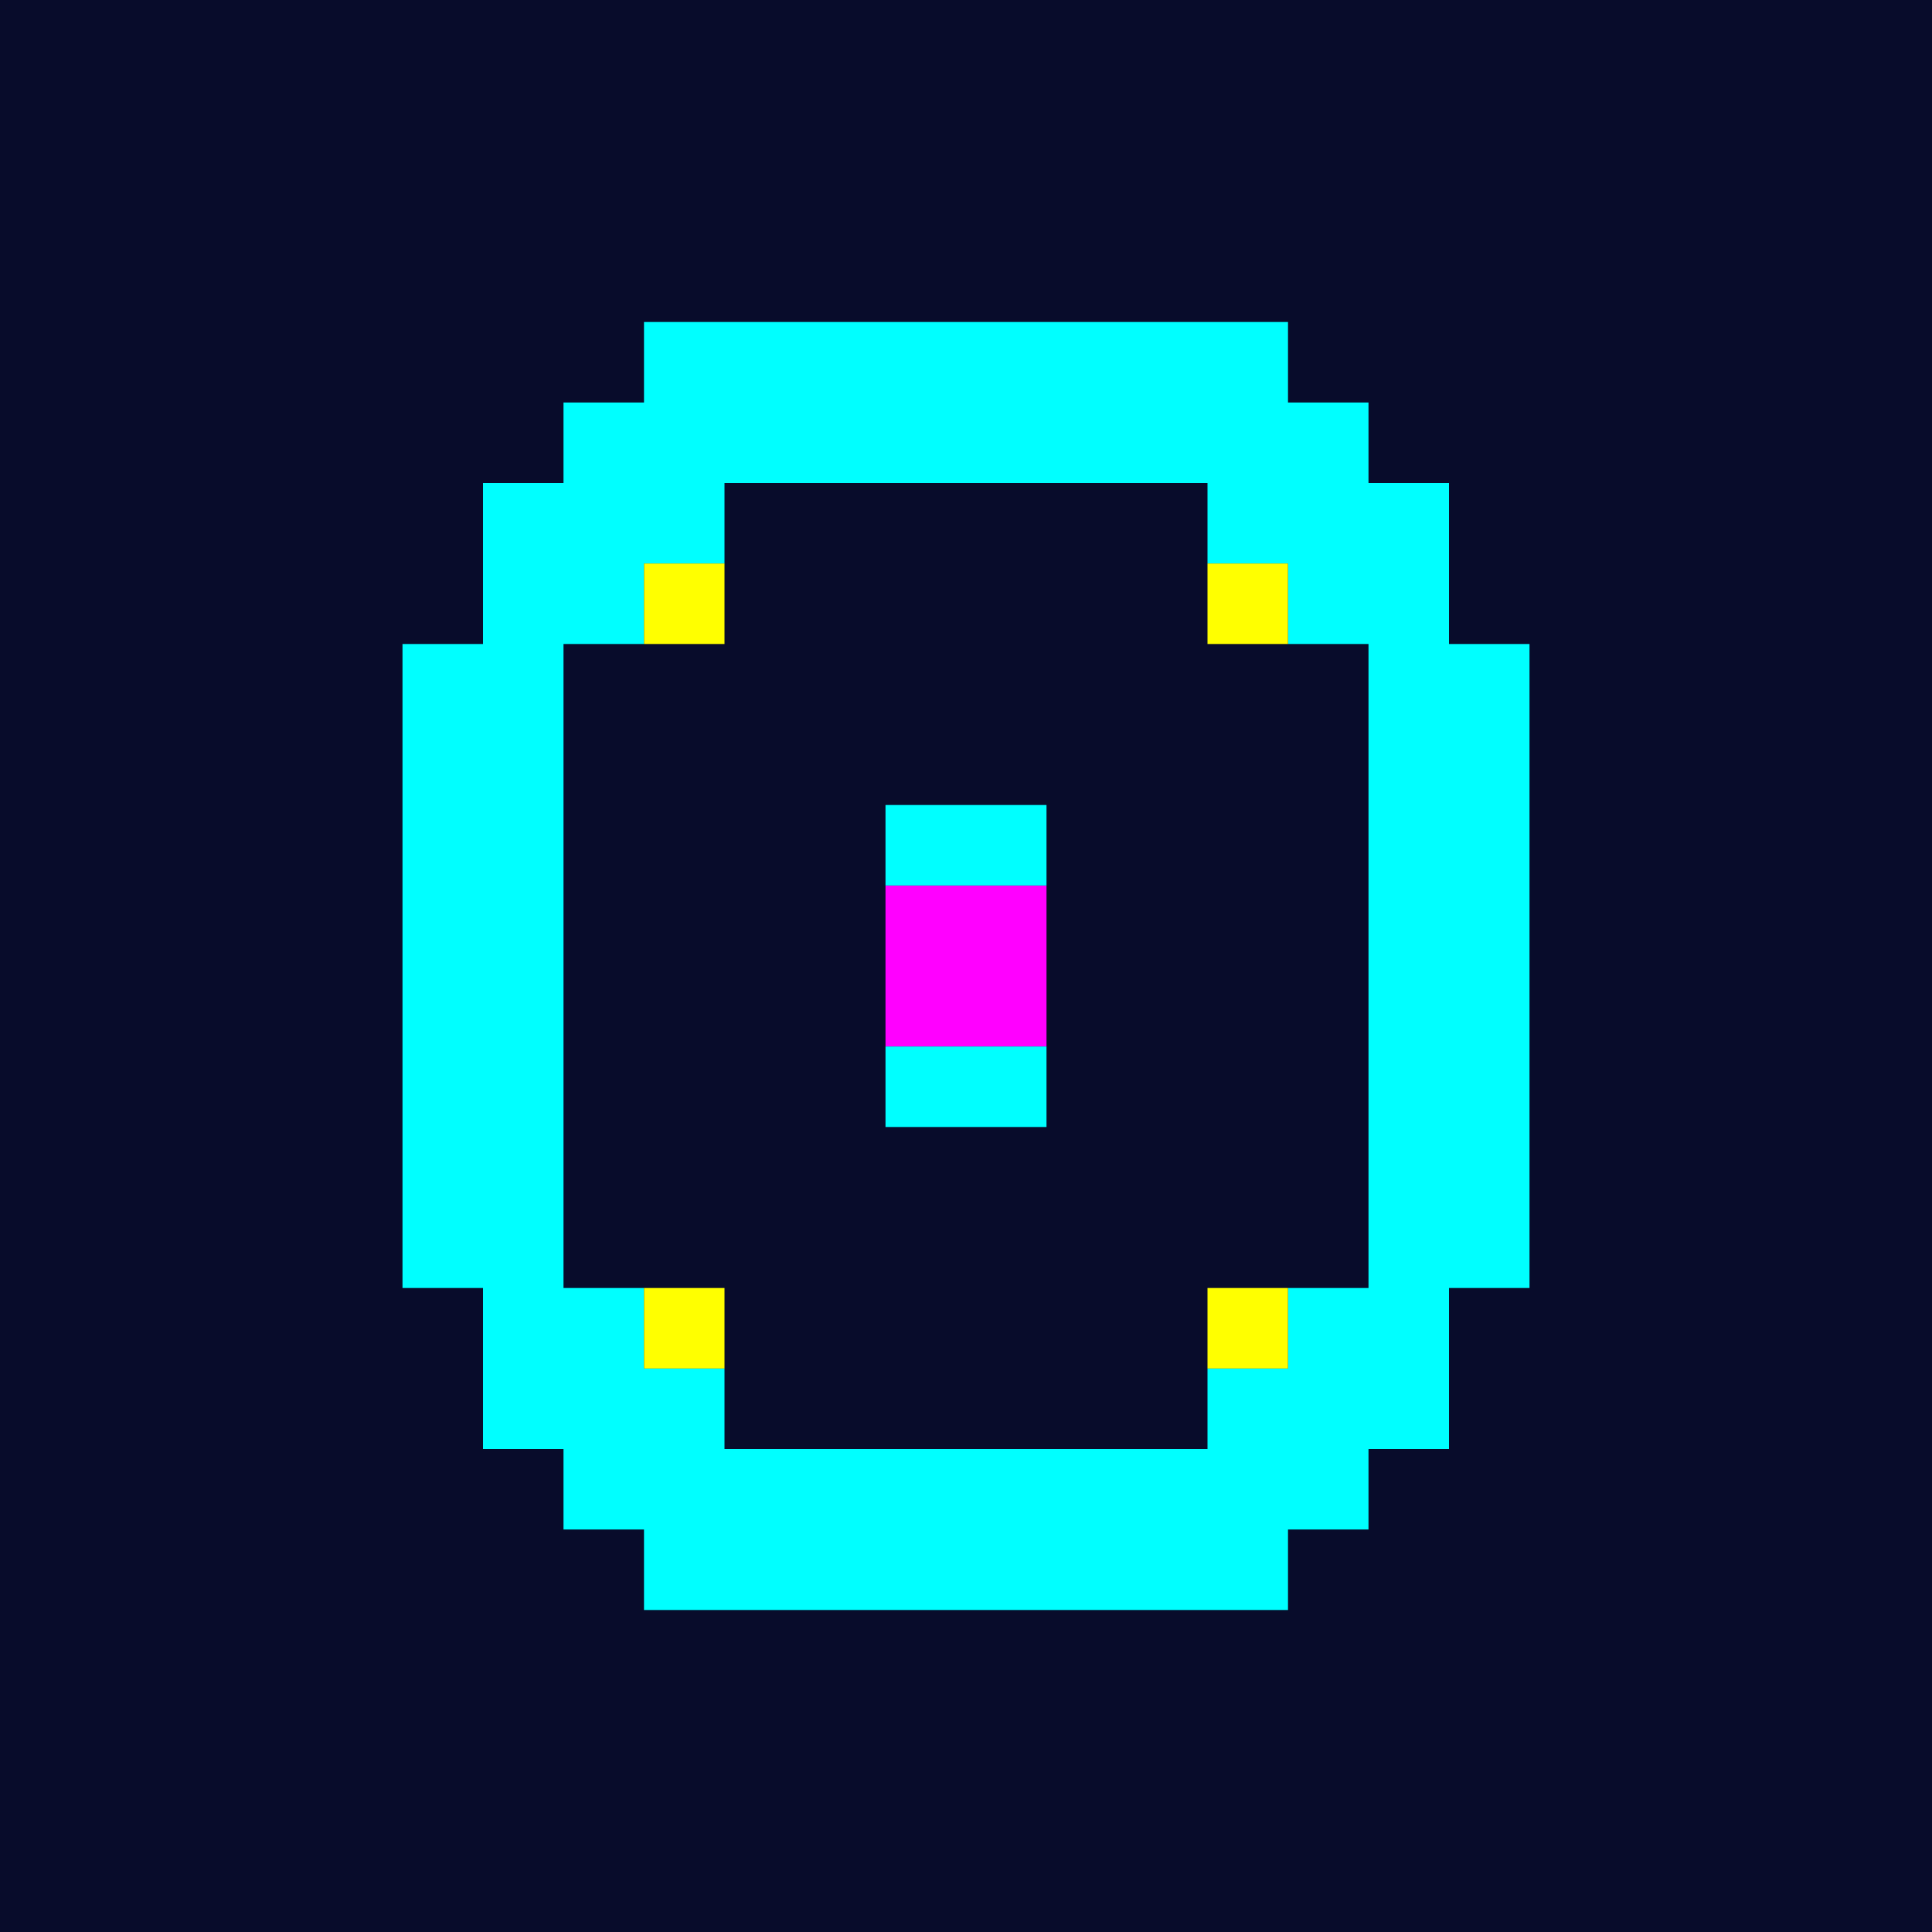
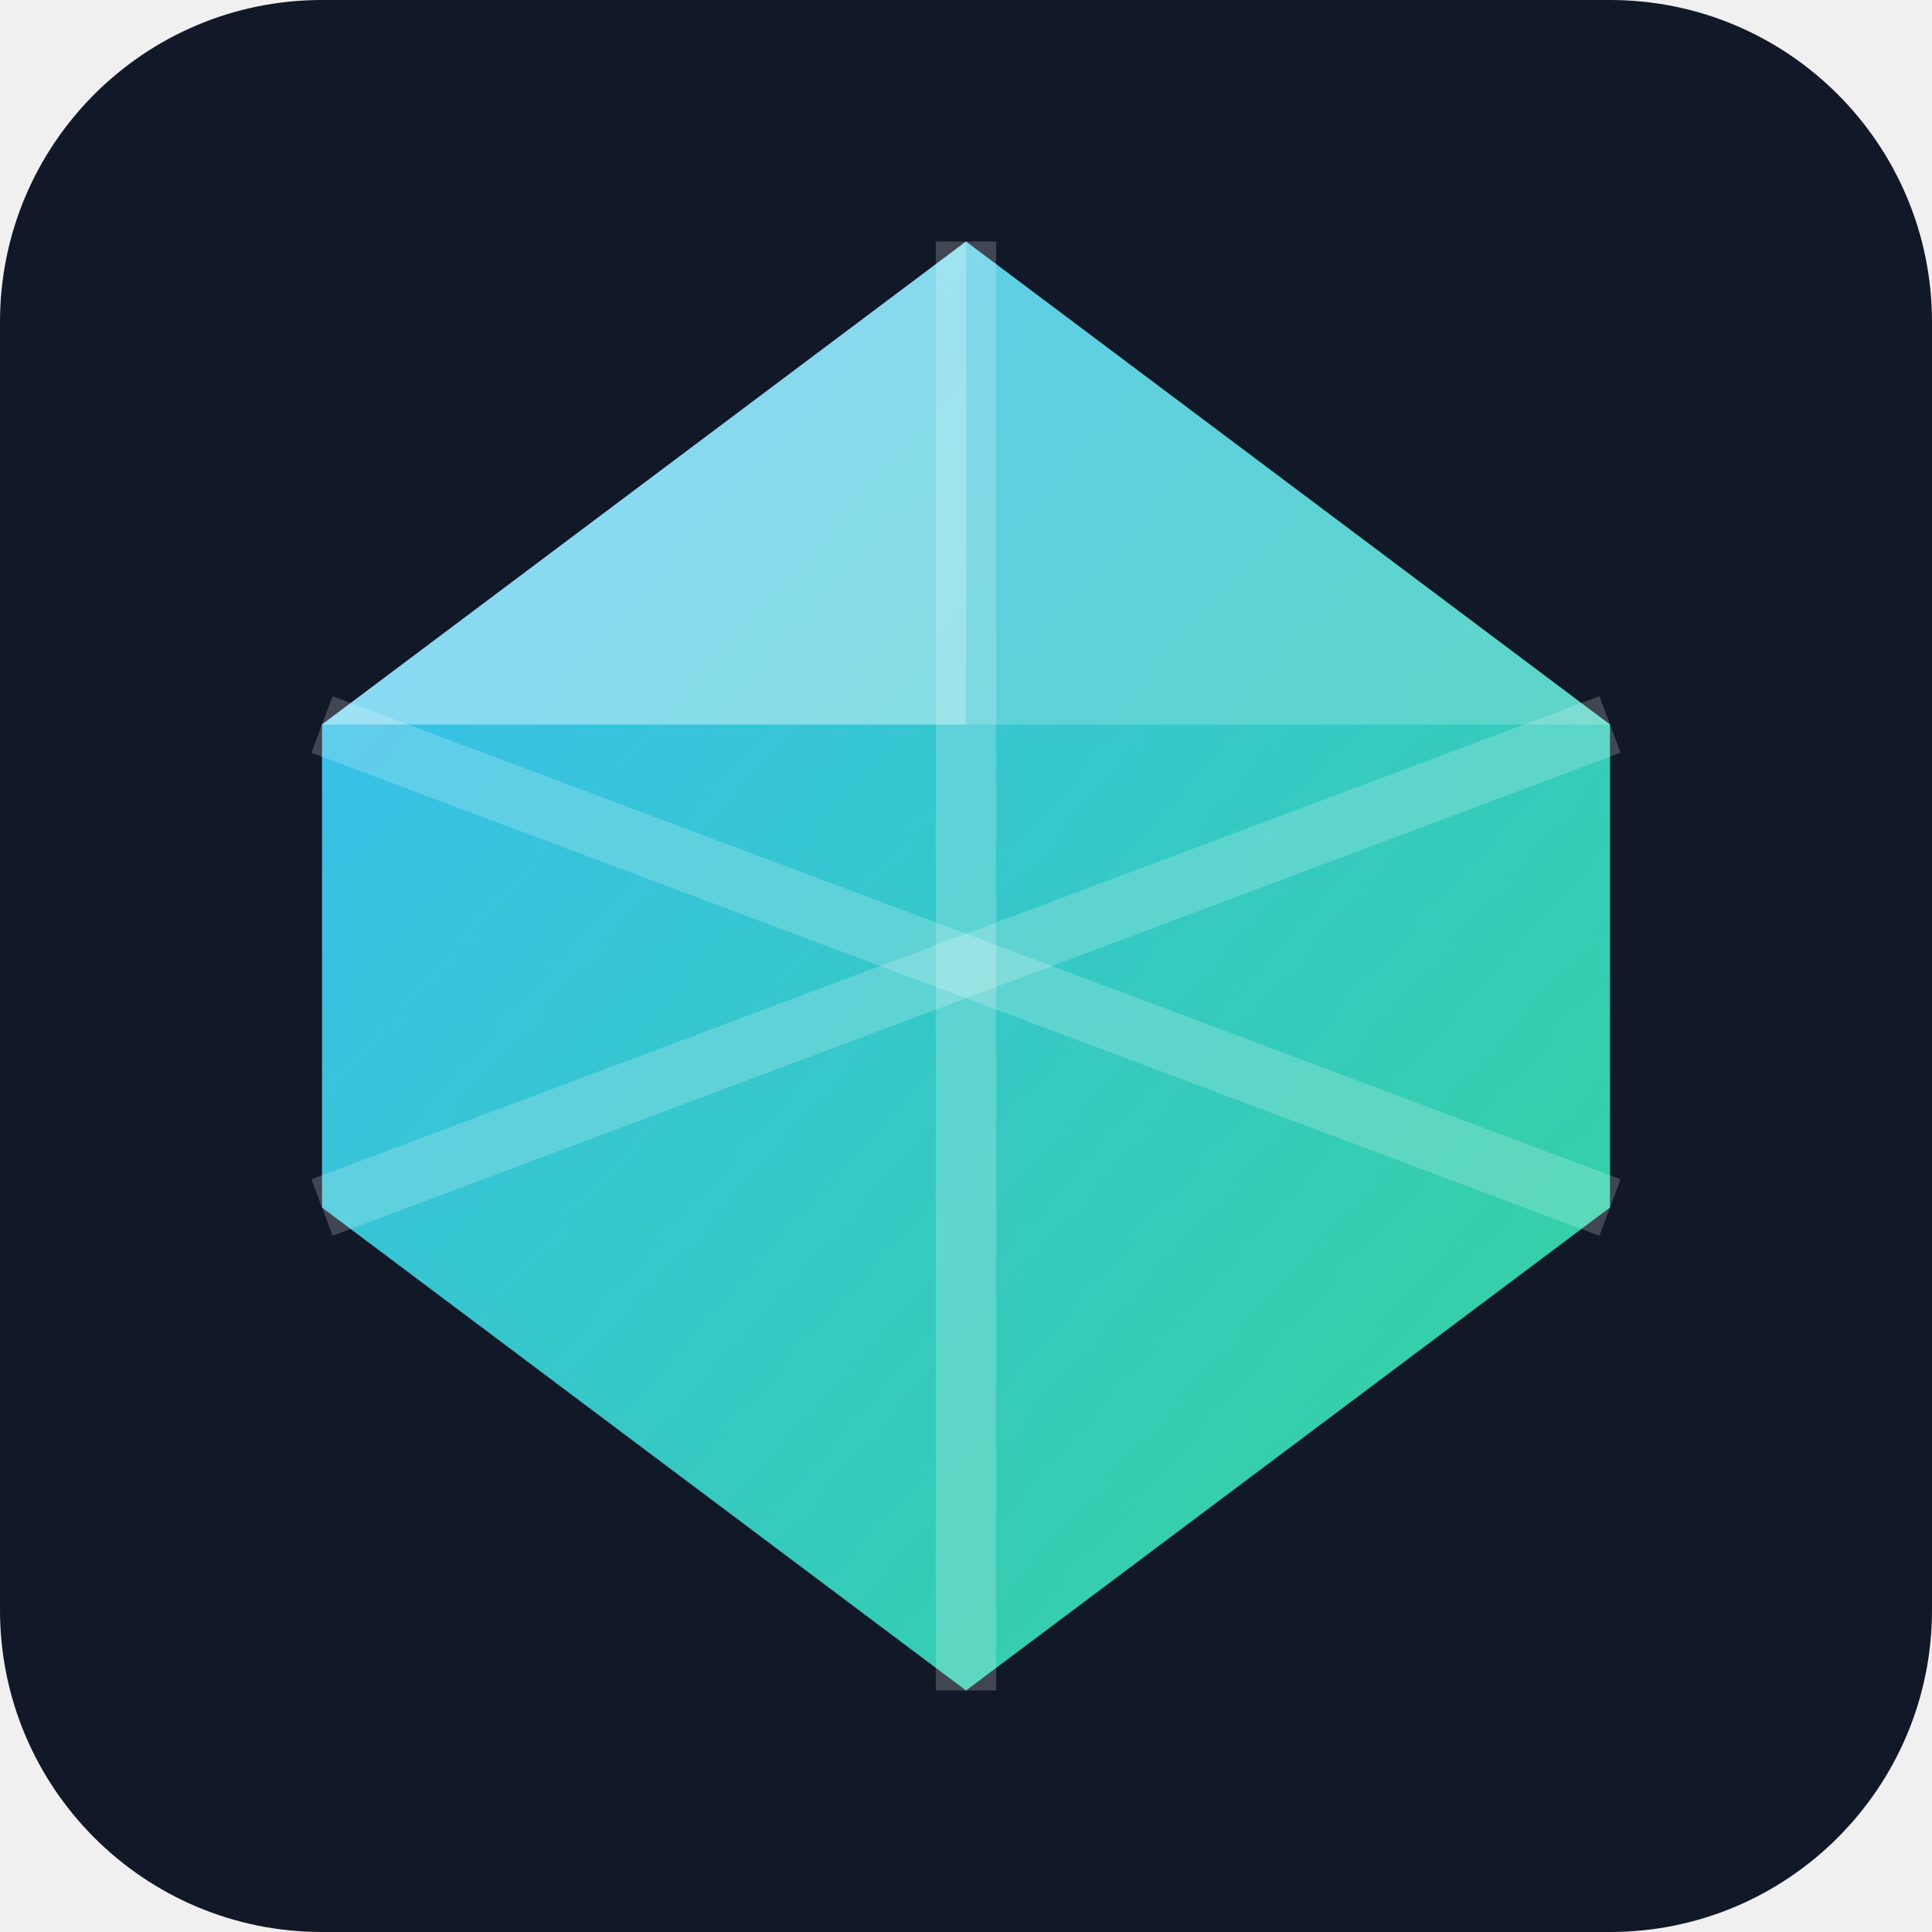
- <svg xmlns="http://www.w3.org/2000/svg" viewBox="0 0 24 24" fill="none" style="image-rendering: pixelated;">
-   <rect width="24" height="24" fill="#080c2b" />
-   <path fill="#00ffff" d="M8 4H16V5H17V6H18V8H19V16H18V18H17V19H16V20H8V19H7V18H6V16H5V8H6V6H7V5H8V4Z" />
-   <path fill="#080c2b" d="M9 6H15V7H16V8H17V16H16V17H15V18H9V17H8V16H7V8H8V7H9V6Z" />
-   <path fill="#ff00ff" d="M11 11H13V13H11V11Z" />
-   <path fill="#00ffff" d="M12 9H12V11H11V10H12V9Z" />
-   <path fill="#00ffff" d="M13 10H12V11H13V10Z" />
-   <path fill="#00ffff" d="M12 13H13V14H12V13Z" />
-   <path fill="#00ffff" d="M11 13H12V14H11V14Z" />
-   <path fill="#ffff00" d="M8 7H9V8H8V7Z" />
-   <path fill="#ffff00" d="M15 7H16V8H15V7Z" />
-   <path fill="#ffff00" d="M8 16H9V17H8V16Z" />
-   <path fill="#ffff00" d="M15 16H16V17H15V16Z" />
+ <svg xmlns="http://www.w3.org/2000/svg" viewBox="0 0 24 24" fill="none">
+   <defs>
+     <linearGradient id="gem-grad-icon" x1="0%" y1="0%" x2="100%" y2="100%">
+       <stop offset="0%" stop-color="#38bdf8" />
+       <stop offset="100%" stop-color="#34d399" />
+     </linearGradient>
+   </defs>
+   <rect width="24" height="24" rx="4" fill="#111827" />
+   <path d="M12 3L4 9V15L12 21L20 15V9L12 3Z" fill="url(#gem-grad-icon)" />
+   <path d="M12 3V21" stroke="white" stroke-opacity="0.2" stroke-width="0.75" />
+   <path d="M4 9L20 15" stroke="white" stroke-opacity="0.2" stroke-width="0.75" />
+   <path d="M4 15L20 9" stroke="white" stroke-opacity="0.2" stroke-width="0.75" />
+   <path d="M12 3L4 9L12 9Z" fill="white" fill-opacity="0.4" />
+   <path d="M12 3L20 9L12 9Z" fill="white" fill-opacity="0.2" />
</svg>
